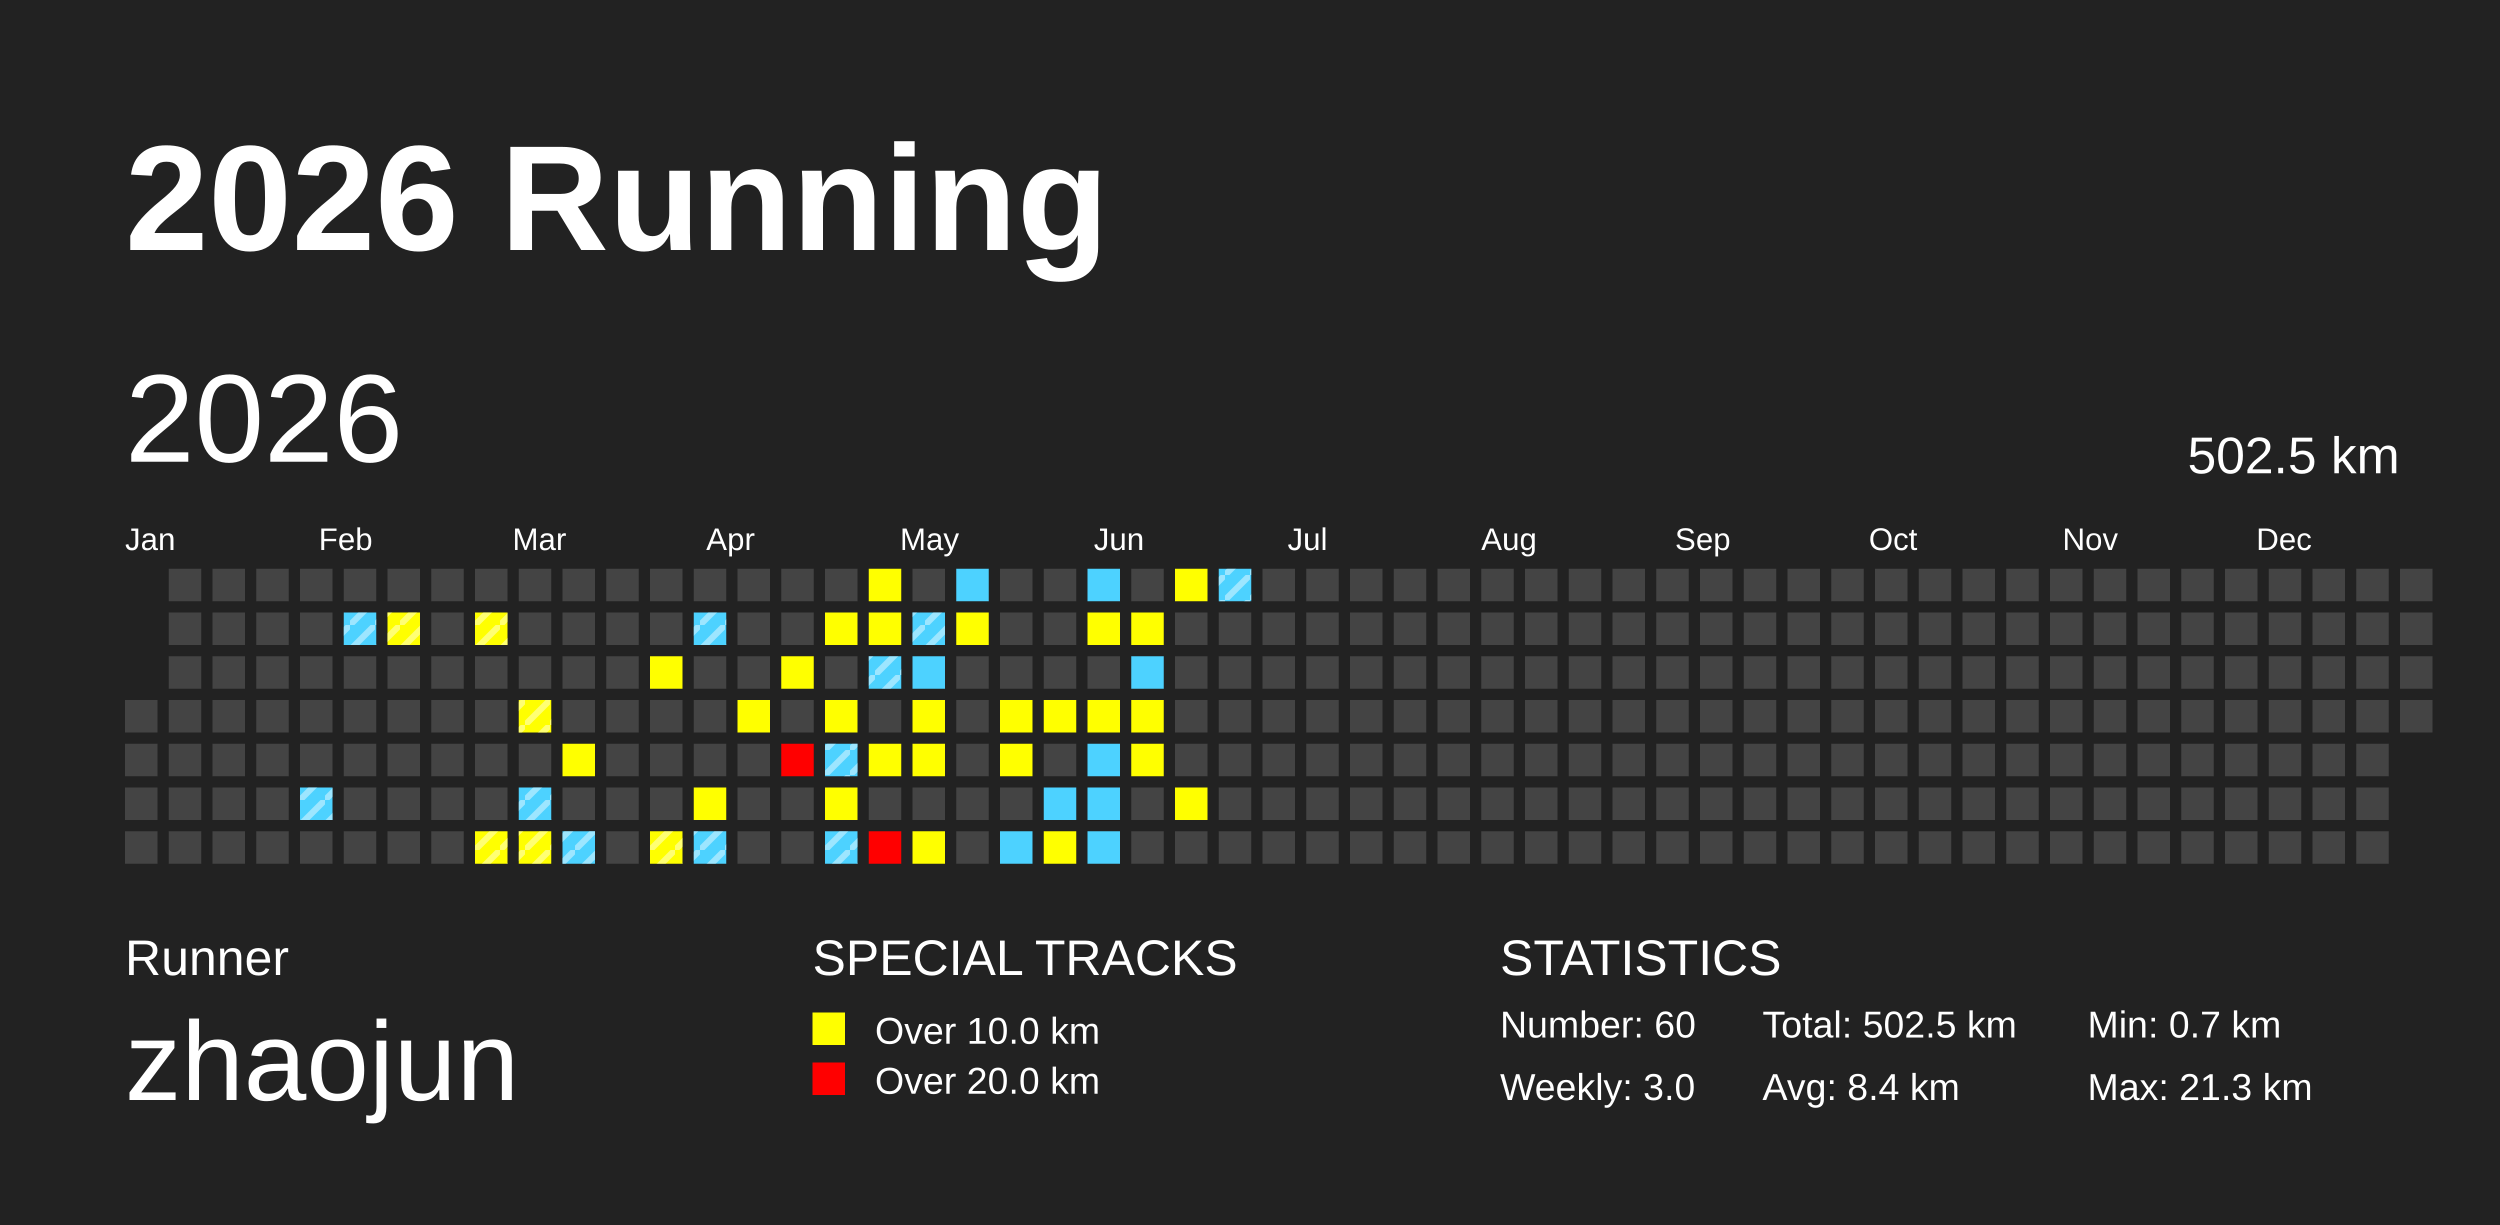
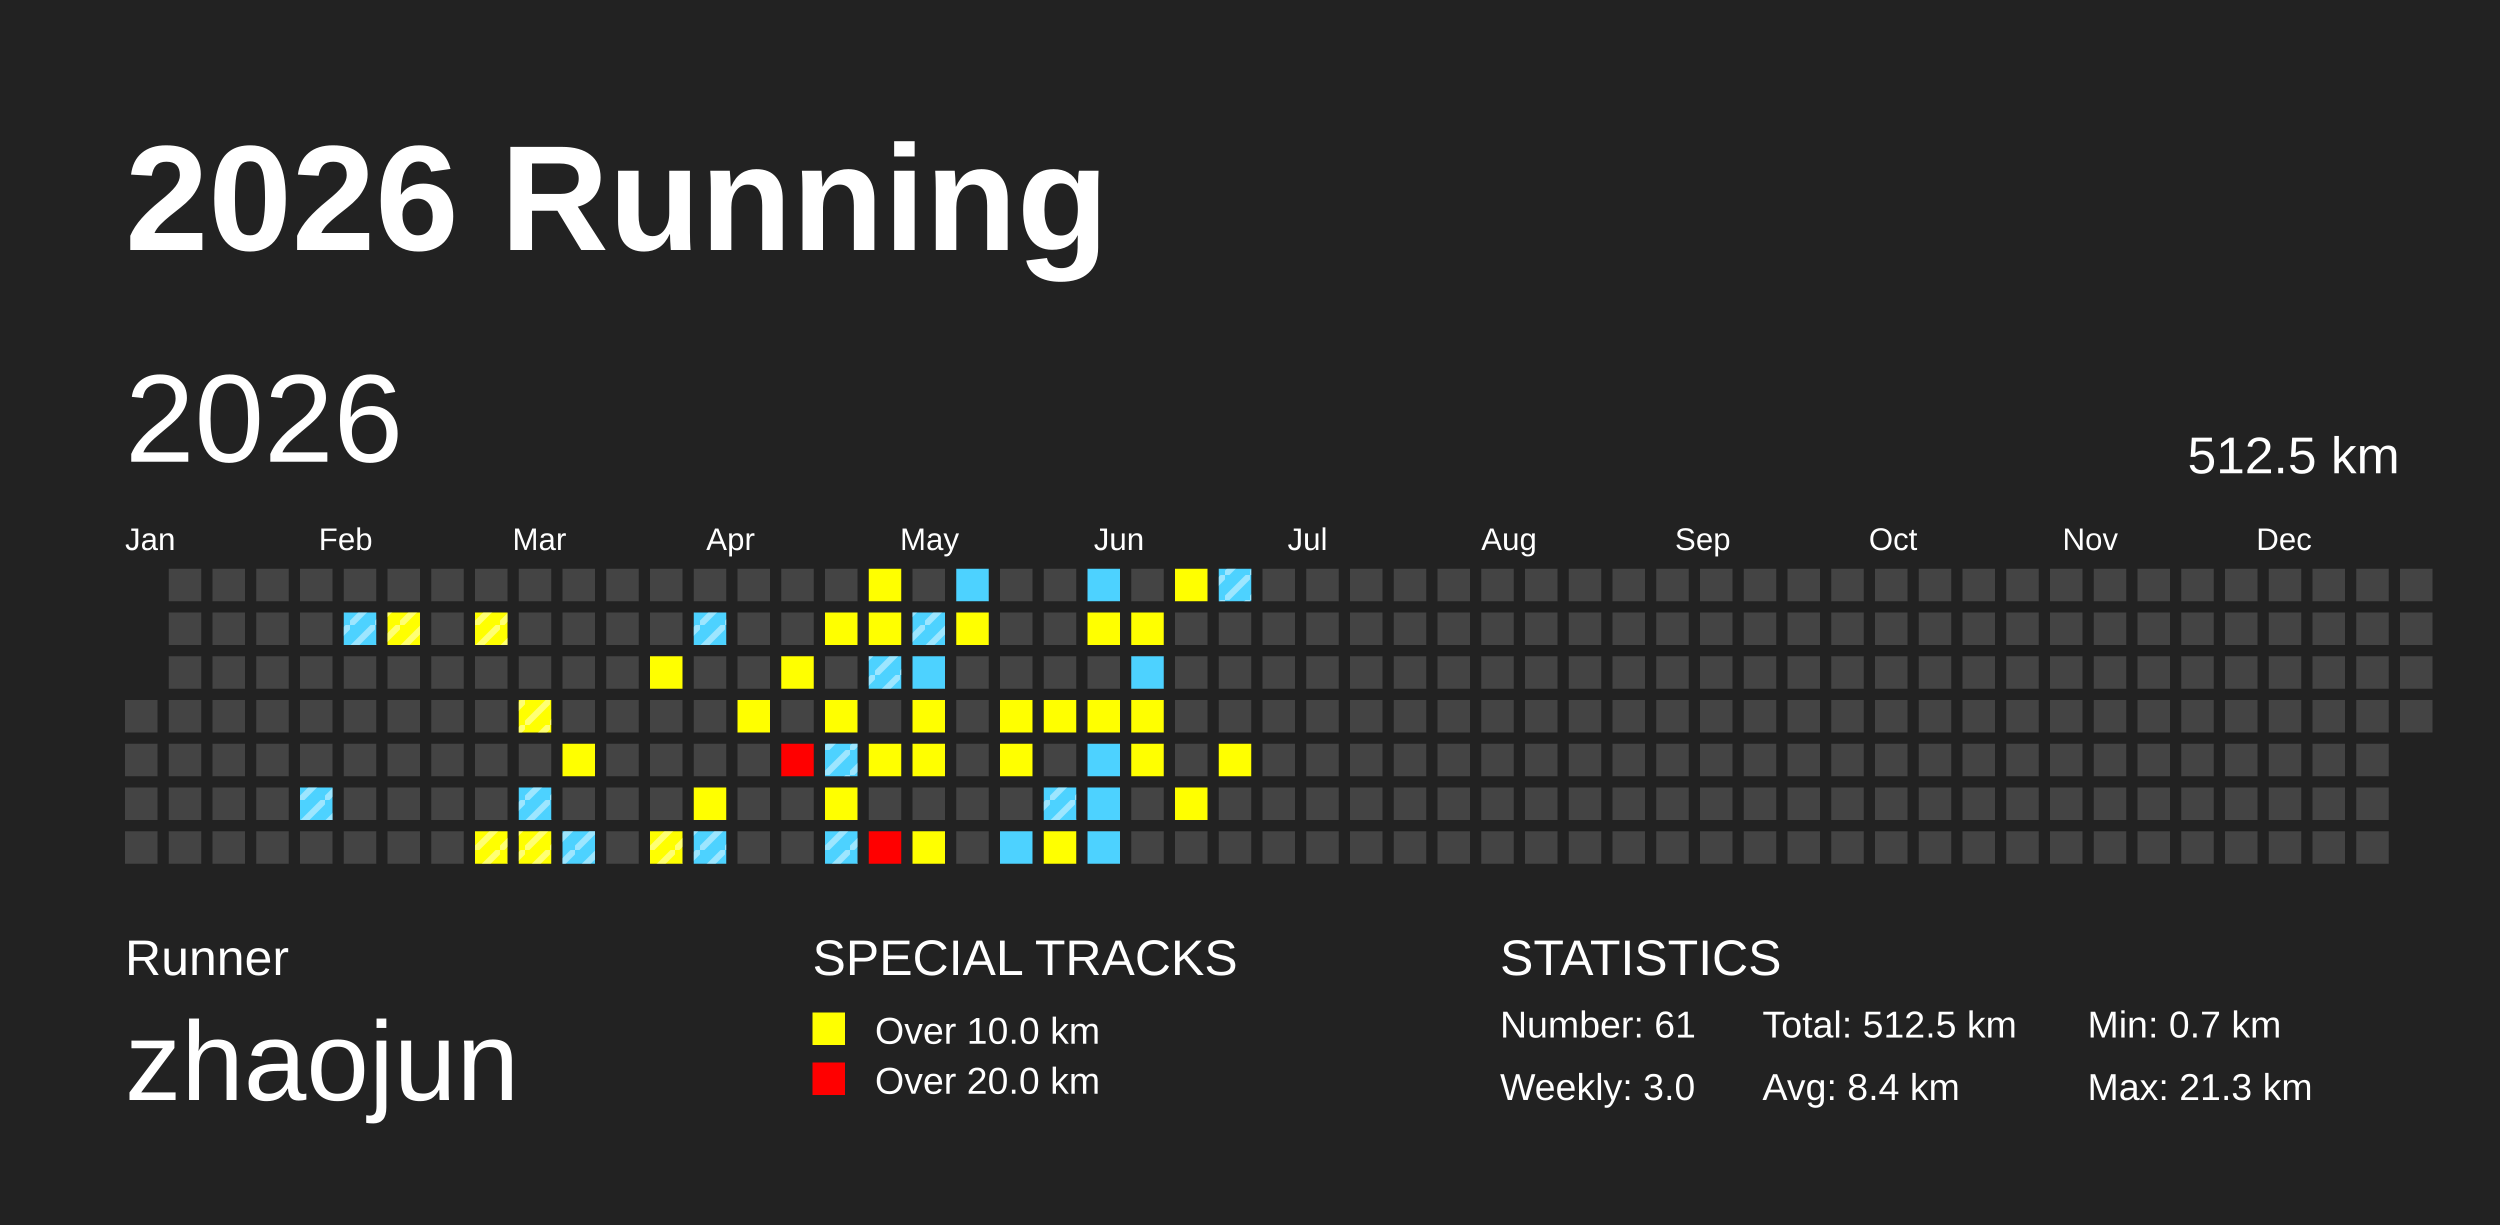
<svg xmlns="http://www.w3.org/2000/svg" baseProfile="full" height="98mm" version="1.1" viewBox="0,0,200,98" width="200mm">
  <defs>
    <pattern height="2" id="indoor-stripe" patternUnits="userSpaceOnUse" width="2">
      <line stroke="white" stroke-opacity="0.45" stroke-width="0.5" x1="0" x2="2" y1="2" y2="0" />
    </pattern>
  </defs>
  <rect fill="#222222" height="98" width="200" x="0" y="0" />
  <text fill="#FFFFFF" style="font-size:12px; font-family:Arial; font-weight:bold;" x="10" y="20">2026 Running</text>
  <text fill="#FFFFFF" style="font-size:4px; font-family:Arial" x="10" y="78">Runner</text>
  <text fill="#FFFFFF" style="font-size:9px; font-family:Arial" x="10" y="88">zhaojun</text>
  <text fill="#FFFFFF" style="font-size:4px; font-family:Arial" x="65" y="78">SPECIAL TRACKS</text>
  <rect fill="yellow" height="2.6" width="2.6" x="65" y="81" />
  <text fill="#FFFFFF" style="font-size:3px; font-family:Arial" x="70" y="83.5">Over 10.0 km</text>
  <rect fill="red" height="2.6" width="2.6" x="65" y="85" />
  <text fill="#FFFFFF" style="font-size:3px; font-family:Arial" x="70" y="87.5">Over 20.0 km</text>
  <text fill="#FFFFFF" style="font-size:4px; font-family:Arial" x="120" y="78">STATISTICS</text>
-   <text fill="#FFFFFF" style="font-size:3px; font-family:Arial" x="120" y="83">Number: 60</text>
+   <text fill="#FFFFFF" style="font-size:3px; font-family:Arial" x="120" y="83">Number: 61</text>
  <text fill="#FFFFFF" style="font-size:3px; font-family:Arial" x="120" y="88">Weekly: 3.0</text>
-   <text fill="#FFFFFF" style="font-size:3px; font-family:Arial" x="141" y="83">Total: 502.5 km</text>
+   <text fill="#FFFFFF" style="font-size:3px; font-family:Arial" x="141" y="83">Total: 512.5 km</text>
  <text fill="#FFFFFF" style="font-size:3px; font-family:Arial" x="141" y="88">Avg: 8.4 km</text>
  <text fill="#FFFFFF" style="font-size:3px; font-family:Arial" x="167" y="83">Min: 0.7 km</text>
  <text fill="#FFFFFF" style="font-size:3px; font-family:Arial" x="167" y="88">Max: 21.3 km</text>
  <text dominant-baseline="hanging" fill="#FFFFFF" style="font-size:10.0px; font-family:Arial;" x="10" y="30">2026</text>
-   <text dominant-baseline="hanging" fill="#FFFFFF" style="font-size:4.125px; font-family:Arial;" x="175" y="35">502.5 km</text>
+   <text dominant-baseline="hanging" fill="#FFFFFF" style="font-size:4.125px; font-family:Arial;" x="175" y="35">512.5 km</text>
  <text fill="#FFFFFF" style="font-size:2.5px; font-family:Arial" x="10.0" y="44">Jan</text>
  <text fill="#FFFFFF" style="font-size:2.5px; font-family:Arial" x="25.5" y="44">Feb</text>
  <text fill="#FFFFFF" style="font-size:2.5px; font-family:Arial" x="41.0" y="44">Mar</text>
  <text fill="#FFFFFF" style="font-size:2.5px; font-family:Arial" x="56.5" y="44">Apr</text>
  <text fill="#FFFFFF" style="font-size:2.5px; font-family:Arial" x="72.0" y="44">May</text>
  <text fill="#FFFFFF" style="font-size:2.5px; font-family:Arial" x="87.5" y="44">Jun</text>
  <text fill="#FFFFFF" style="font-size:2.5px; font-family:Arial" x="103.0" y="44">Jul</text>
  <text fill="#FFFFFF" style="font-size:2.5px; font-family:Arial" x="118.5" y="44">Aug</text>
  <text fill="#FFFFFF" style="font-size:2.5px; font-family:Arial" x="134.0" y="44">Sep</text>
  <text fill="#FFFFFF" style="font-size:2.5px; font-family:Arial" x="149.5" y="44">Oct</text>
  <text fill="#FFFFFF" style="font-size:2.5px; font-family:Arial" x="165.0" y="44">Nov</text>
  <text fill="#FFFFFF" style="font-size:2.5px; font-family:Arial" x="180.5" y="44">Dec</text>
  <rect fill="#444444" height="2.6" width="2.6" x="10.0" y="56.0" />
  <rect fill="#444444" height="2.6" width="2.6" x="10.0" y="59.5" />
  <rect fill="#444444" height="2.6" width="2.6" x="10.0" y="63.0" />
  <rect fill="#444444" height="2.6" width="2.6" x="10.0" y="66.5" />
  <rect fill="#444444" height="2.6" width="2.6" x="13.5" y="45.5" />
  <rect fill="#444444" height="2.6" width="2.6" x="13.5" y="49.0" />
  <rect fill="#444444" height="2.6" width="2.6" x="13.5" y="52.5" />
  <rect fill="#444444" height="2.6" width="2.6" x="13.5" y="56.0" />
  <rect fill="#444444" height="2.6" width="2.6" x="13.5" y="59.5" />
  <rect fill="#444444" height="2.6" width="2.6" x="13.5" y="63.0" />
  <rect fill="#444444" height="2.6" width="2.6" x="13.5" y="66.5" />
  <rect fill="#444444" height="2.6" width="2.6" x="17.0" y="45.5" />
  <rect fill="#444444" height="2.6" width="2.6" x="17.0" y="49.0" />
  <rect fill="#444444" height="2.6" width="2.6" x="17.0" y="52.5" />
  <rect fill="#444444" height="2.6" width="2.6" x="17.0" y="56.0" />
  <rect fill="#444444" height="2.6" width="2.6" x="17.0" y="59.5" />
  <rect fill="#444444" height="2.6" width="2.6" x="17.0" y="63.0" />
  <rect fill="#444444" height="2.6" width="2.6" x="17.0" y="66.5" />
  <rect fill="#444444" height="2.6" width="2.6" x="20.5" y="45.5" />
  <rect fill="#444444" height="2.6" width="2.6" x="20.5" y="49.0" />
  <rect fill="#444444" height="2.6" width="2.6" x="20.5" y="52.5" />
  <rect fill="#444444" height="2.6" width="2.6" x="20.5" y="56.0" />
  <rect fill="#444444" height="2.6" width="2.6" x="20.5" y="59.5" />
  <rect fill="#444444" height="2.6" width="2.6" x="20.5" y="63.0" />
  <rect fill="#444444" height="2.6" width="2.6" x="20.5" y="66.5" />
  <rect fill="#444444" height="2.6" width="2.6" x="24.0" y="45.5" />
  <rect fill="#444444" height="2.6" width="2.6" x="24.0" y="49.0" />
  <rect fill="#444444" height="2.6" width="2.6" x="24.0" y="52.5" />
  <rect fill="#444444" height="2.6" width="2.6" x="24.0" y="56.0" />
  <rect fill="#444444" height="2.6" width="2.6" x="24.0" y="59.5" />
  <rect fill="#4dd2ff" height="2.6" width="2.6" x="24.0" y="63.0" />
  <rect fill="url(#indoor-stripe)" height="2.6" style="pointer-events: none;" width="2.6" x="24.0" y="63.0" />
  <rect fill="#444444" height="2.6" width="2.6" x="24.0" y="66.5" />
  <rect fill="#444444" height="2.6" width="2.6" x="27.5" y="45.5" />
  <rect fill="#4dd2ff" height="2.6" width="2.6" x="27.5" y="49.0" />
  <rect fill="url(#indoor-stripe)" height="2.6" style="pointer-events: none;" width="2.6" x="27.5" y="49.0" />
  <rect fill="#444444" height="2.6" width="2.6" x="27.5" y="52.5" />
  <rect fill="#444444" height="2.6" width="2.6" x="27.5" y="56.0" />
  <rect fill="#444444" height="2.6" width="2.6" x="27.5" y="59.5" />
  <rect fill="#444444" height="2.6" width="2.6" x="27.5" y="63.0" />
  <rect fill="#444444" height="2.6" width="2.6" x="27.5" y="66.5" />
  <rect fill="#444444" height="2.6" width="2.6" x="31.0" y="45.5" />
  <rect fill="yellow" height="2.6" width="2.6" x="31.0" y="49.0" />
  <rect fill="url(#indoor-stripe)" height="2.6" style="pointer-events: none;" width="2.6" x="31.0" y="49.0" />
  <rect fill="#444444" height="2.6" width="2.6" x="31.0" y="52.5" />
  <rect fill="#444444" height="2.6" width="2.6" x="31.0" y="56.0" />
  <rect fill="#444444" height="2.6" width="2.6" x="31.0" y="59.5" />
  <rect fill="#444444" height="2.6" width="2.6" x="31.0" y="63.0" />
  <rect fill="#444444" height="2.6" width="2.6" x="31.0" y="66.5" />
  <rect fill="#444444" height="2.6" width="2.6" x="34.5" y="45.5" />
  <rect fill="#444444" height="2.6" width="2.6" x="34.5" y="49.0" />
  <rect fill="#444444" height="2.6" width="2.6" x="34.5" y="52.5" />
  <rect fill="#444444" height="2.6" width="2.6" x="34.5" y="56.0" />
  <rect fill="#444444" height="2.6" width="2.6" x="34.5" y="59.5" />
  <rect fill="#444444" height="2.6" width="2.6" x="34.5" y="63.0" />
  <rect fill="#444444" height="2.6" width="2.6" x="34.5" y="66.5" />
  <rect fill="#444444" height="2.6" width="2.6" x="38.0" y="45.5" />
  <rect fill="yellow" height="2.6" width="2.6" x="38.0" y="49.0" />
  <rect fill="url(#indoor-stripe)" height="2.6" style="pointer-events: none;" width="2.6" x="38.0" y="49.0" />
  <rect fill="#444444" height="2.6" width="2.6" x="38.0" y="52.5" />
  <rect fill="#444444" height="2.6" width="2.6" x="38.0" y="56.0" />
  <rect fill="#444444" height="2.6" width="2.6" x="38.0" y="59.5" />
  <rect fill="#444444" height="2.6" width="2.6" x="38.0" y="63.0" />
  <rect fill="yellow" height="2.6" width="2.6" x="38.0" y="66.5" />
  <rect fill="url(#indoor-stripe)" height="2.6" style="pointer-events: none;" width="2.6" x="38.0" y="66.5" />
  <rect fill="#444444" height="2.6" width="2.6" x="41.5" y="45.5" />
  <rect fill="#444444" height="2.6" width="2.6" x="41.5" y="49.0" />
  <rect fill="#444444" height="2.6" width="2.6" x="41.5" y="52.5" />
  <rect fill="yellow" height="2.6" width="2.6" x="41.5" y="56.0" />
  <rect fill="url(#indoor-stripe)" height="2.6" style="pointer-events: none;" width="2.6" x="41.5" y="56.0" />
  <rect fill="#444444" height="2.6" width="2.6" x="41.5" y="59.5" />
  <rect fill="#4dd2ff" height="2.6" width="2.6" x="41.5" y="63.0" />
  <rect fill="url(#indoor-stripe)" height="2.6" style="pointer-events: none;" width="2.6" x="41.5" y="63.0" />
  <rect fill="yellow" height="2.6" width="2.6" x="41.5" y="66.5" />
  <rect fill="url(#indoor-stripe)" height="2.6" style="pointer-events: none;" width="2.6" x="41.5" y="66.5" />
  <rect fill="#444444" height="2.6" width="2.6" x="45.0" y="45.5" />
  <rect fill="#444444" height="2.6" width="2.6" x="45.0" y="49.0" />
  <rect fill="#444444" height="2.6" width="2.6" x="45.0" y="52.5" />
  <rect fill="#444444" height="2.6" width="2.6" x="45.0" y="56.0" />
  <rect fill="yellow" height="2.6" width="2.6" x="45.0" y="59.5" />
  <rect fill="#444444" height="2.6" width="2.6" x="45.0" y="63.0" />
  <rect fill="#4dd2ff" height="2.6" width="2.6" x="45.0" y="66.5" />
  <rect fill="url(#indoor-stripe)" height="2.6" style="pointer-events: none;" width="2.6" x="45.0" y="66.5" />
  <rect fill="#444444" height="2.6" width="2.6" x="48.5" y="45.5" />
  <rect fill="#444444" height="2.6" width="2.6" x="48.5" y="49.0" />
  <rect fill="#444444" height="2.6" width="2.6" x="48.5" y="52.5" />
  <rect fill="#444444" height="2.6" width="2.6" x="48.5" y="56.0" />
  <rect fill="#444444" height="2.6" width="2.6" x="48.5" y="59.5" />
  <rect fill="#444444" height="2.6" width="2.6" x="48.5" y="63.0" />
  <rect fill="#444444" height="2.6" width="2.6" x="48.5" y="66.5" />
  <rect fill="#444444" height="2.6" width="2.6" x="52.0" y="45.5" />
  <rect fill="#444444" height="2.6" width="2.6" x="52.0" y="49.0" />
  <rect fill="yellow" height="2.6" width="2.6" x="52.0" y="52.5" />
  <rect fill="#444444" height="2.6" width="2.6" x="52.0" y="56.0" />
  <rect fill="#444444" height="2.6" width="2.6" x="52.0" y="59.5" />
  <rect fill="#444444" height="2.6" width="2.6" x="52.0" y="63.0" />
  <rect fill="yellow" height="2.6" width="2.6" x="52.0" y="66.5" />
  <rect fill="url(#indoor-stripe)" height="2.6" style="pointer-events: none;" width="2.6" x="52.0" y="66.5" />
  <rect fill="#444444" height="2.6" width="2.6" x="55.5" y="45.5" />
  <rect fill="#4dd2ff" height="2.6" width="2.6" x="55.5" y="49.0" />
  <rect fill="url(#indoor-stripe)" height="2.6" style="pointer-events: none;" width="2.6" x="55.5" y="49.0" />
  <rect fill="#444444" height="2.6" width="2.6" x="55.5" y="52.5" />
  <rect fill="#444444" height="2.6" width="2.6" x="55.5" y="56.0" />
  <rect fill="#444444" height="2.6" width="2.6" x="55.5" y="59.5" />
  <rect fill="yellow" height="2.6" width="2.6" x="55.5" y="63.0" />
  <rect fill="#4dd2ff" height="2.6" width="2.6" x="55.5" y="66.5" />
  <rect fill="url(#indoor-stripe)" height="2.6" style="pointer-events: none;" width="2.6" x="55.5" y="66.5" />
  <rect fill="#444444" height="2.6" width="2.6" x="59.0" y="45.5" />
  <rect fill="#444444" height="2.6" width="2.6" x="59.0" y="49.0" />
  <rect fill="#444444" height="2.6" width="2.6" x="59.0" y="52.5" />
  <rect fill="yellow" height="2.6" width="2.6" x="59.0" y="56.0" />
  <rect fill="#444444" height="2.6" width="2.6" x="59.0" y="59.5" />
  <rect fill="#444444" height="2.6" width="2.6" x="59.0" y="63.0" />
  <rect fill="#444444" height="2.6" width="2.6" x="59.0" y="66.5" />
  <rect fill="#444444" height="2.6" width="2.6" x="62.5" y="45.5" />
  <rect fill="#444444" height="2.6" width="2.6" x="62.5" y="49.0" />
  <rect fill="yellow" height="2.6" width="2.6" x="62.5" y="52.5" />
  <rect fill="#444444" height="2.6" width="2.6" x="62.5" y="56.0" />
  <rect fill="red" height="2.6" width="2.6" x="62.5" y="59.5" />
  <rect fill="#444444" height="2.6" width="2.6" x="62.5" y="63.0" />
  <rect fill="#444444" height="2.6" width="2.6" x="62.5" y="66.5" />
  <rect fill="#444444" height="2.6" width="2.6" x="66.0" y="45.5" />
  <rect fill="yellow" height="2.6" width="2.6" x="66.0" y="49.0" />
  <rect fill="#444444" height="2.6" width="2.6" x="66.0" y="52.5" />
  <rect fill="yellow" height="2.6" width="2.6" x="66.0" y="56.0" />
  <rect fill="#4dd2ff" height="2.6" width="2.6" x="66.0" y="59.5" />
  <rect fill="url(#indoor-stripe)" height="2.6" style="pointer-events: none;" width="2.6" x="66.0" y="59.5" />
  <rect fill="yellow" height="2.6" width="2.6" x="66.0" y="63.0" />
  <rect fill="#4dd2ff" height="2.6" width="2.6" x="66.0" y="66.5" />
  <rect fill="url(#indoor-stripe)" height="2.6" style="pointer-events: none;" width="2.6" x="66.0" y="66.5" />
  <rect fill="yellow" height="2.6" width="2.6" x="69.5" y="45.5" />
  <rect fill="yellow" height="2.6" width="2.6" x="69.5" y="49.0" />
  <rect fill="#4dd2ff" height="2.6" width="2.6" x="69.5" y="52.5" />
  <rect fill="url(#indoor-stripe)" height="2.6" style="pointer-events: none;" width="2.6" x="69.5" y="52.5" />
  <rect fill="#444444" height="2.6" width="2.6" x="69.5" y="56.0" />
  <rect fill="yellow" height="2.6" width="2.6" x="69.5" y="59.5" />
  <rect fill="#444444" height="2.6" width="2.6" x="69.5" y="63.0" />
  <rect fill="red" height="2.6" width="2.6" x="69.5" y="66.5" />
  <rect fill="#444444" height="2.6" width="2.6" x="73.0" y="45.5" />
  <rect fill="#4dd2ff" height="2.6" width="2.6" x="73.0" y="49.0" />
  <rect fill="url(#indoor-stripe)" height="2.6" style="pointer-events: none;" width="2.6" x="73.0" y="49.0" />
  <rect fill="#4dd2ff" height="2.6" width="2.6" x="73.0" y="52.5" />
  <rect fill="yellow" height="2.6" width="2.6" x="73.0" y="56.0" />
  <rect fill="yellow" height="2.6" width="2.6" x="73.0" y="59.5" />
  <rect fill="#444444" height="2.6" width="2.6" x="73.0" y="63.0" />
  <rect fill="yellow" height="2.6" width="2.6" x="73.0" y="66.5" />
  <rect fill="#4dd2ff" height="2.6" width="2.6" x="76.5" y="45.5" />
  <rect fill="yellow" height="2.6" width="2.6" x="76.5" y="49.0" />
  <rect fill="#444444" height="2.6" width="2.6" x="76.5" y="52.5" />
  <rect fill="#444444" height="2.6" width="2.6" x="76.5" y="56.0" />
  <rect fill="#444444" height="2.6" width="2.6" x="76.5" y="59.5" />
  <rect fill="#444444" height="2.6" width="2.6" x="76.5" y="63.0" />
  <rect fill="#444444" height="2.6" width="2.6" x="76.5" y="66.5" />
  <rect fill="#444444" height="2.6" width="2.6" x="80.0" y="45.5" />
  <rect fill="#444444" height="2.6" width="2.6" x="80.0" y="49.0" />
  <rect fill="#444444" height="2.6" width="2.6" x="80.0" y="52.5" />
  <rect fill="yellow" height="2.6" width="2.6" x="80.0" y="56.0" />
  <rect fill="yellow" height="2.6" width="2.6" x="80.0" y="59.5" />
  <rect fill="#444444" height="2.6" width="2.6" x="80.0" y="63.0" />
  <rect fill="#4dd2ff" height="2.6" width="2.6" x="80.0" y="66.5" />
  <rect fill="#444444" height="2.6" width="2.6" x="83.5" y="45.5" />
  <rect fill="#444444" height="2.6" width="2.6" x="83.5" y="49.0" />
  <rect fill="#444444" height="2.6" width="2.6" x="83.5" y="52.5" />
  <rect fill="yellow" height="2.6" width="2.6" x="83.5" y="56.0" />
  <rect fill="#444444" height="2.6" width="2.6" x="83.5" y="59.5" />
  <rect fill="#4dd2ff" height="2.6" width="2.6" x="83.5" y="63.0" />
+   <rect fill="url(#indoor-stripe)" height="2.6" style="pointer-events: none;" width="2.6" x="83.5" y="63.0" />
  <rect fill="yellow" height="2.6" width="2.6" x="83.5" y="66.5" />
  <rect fill="#4dd2ff" height="2.6" width="2.6" x="87.0" y="45.5" />
  <rect fill="yellow" height="2.6" width="2.6" x="87.0" y="49.0" />
  <rect fill="#444444" height="2.6" width="2.6" x="87.0" y="52.5" />
  <rect fill="yellow" height="2.6" width="2.6" x="87.0" y="56.0" />
  <rect fill="#4dd2ff" height="2.6" width="2.6" x="87.0" y="59.5" />
  <rect fill="#4dd2ff" height="2.6" width="2.6" x="87.0" y="63.0" />
  <rect fill="#4dd2ff" height="2.6" width="2.6" x="87.0" y="66.5" />
  <rect fill="#444444" height="2.6" width="2.6" x="90.5" y="45.5" />
  <rect fill="yellow" height="2.6" width="2.6" x="90.5" y="49.0" />
  <rect fill="#4dd2ff" height="2.6" width="2.6" x="90.5" y="52.5" />
  <rect fill="yellow" height="2.6" width="2.6" x="90.5" y="56.0" />
  <rect fill="yellow" height="2.6" width="2.6" x="90.5" y="59.5" />
  <rect fill="#444444" height="2.6" width="2.6" x="90.5" y="63.0" />
  <rect fill="#444444" height="2.6" width="2.6" x="90.5" y="66.5" />
  <rect fill="yellow" height="2.6" width="2.6" x="94.0" y="45.5" />
  <rect fill="#444444" height="2.6" width="2.6" x="94.0" y="49.0" />
  <rect fill="#444444" height="2.6" width="2.6" x="94.0" y="52.5" />
  <rect fill="#444444" height="2.6" width="2.6" x="94.0" y="56.0" />
  <rect fill="#444444" height="2.6" width="2.6" x="94.0" y="59.5" />
  <rect fill="yellow" height="2.6" width="2.6" x="94.0" y="63.0" />
  <rect fill="#444444" height="2.6" width="2.6" x="94.0" y="66.5" />
  <rect fill="#4dd2ff" height="2.6" width="2.6" x="97.5" y="45.5" />
  <rect fill="url(#indoor-stripe)" height="2.6" style="pointer-events: none;" width="2.6" x="97.5" y="45.5" />
  <rect fill="#444444" height="2.6" width="2.6" x="97.5" y="49.0" />
  <rect fill="#444444" height="2.6" width="2.6" x="97.5" y="52.5" />
  <rect fill="#444444" height="2.6" width="2.6" x="97.5" y="56.0" />
-   <rect fill="#444444" height="2.6" width="2.6" x="97.5" y="59.5" />
+   <rect fill="yellow" height="2.6" width="2.6" x="97.5" y="59.5" />
  <rect fill="#444444" height="2.6" width="2.6" x="97.5" y="63.0" />
  <rect fill="#444444" height="2.6" width="2.6" x="97.5" y="66.5" />
  <rect fill="#444444" height="2.6" width="2.6" x="101.0" y="45.5" />
  <rect fill="#444444" height="2.6" width="2.6" x="101.0" y="49.0" />
  <rect fill="#444444" height="2.6" width="2.6" x="101.0" y="52.5" />
  <rect fill="#444444" height="2.6" width="2.6" x="101.0" y="56.0" />
  <rect fill="#444444" height="2.6" width="2.6" x="101.0" y="59.5" />
  <rect fill="#444444" height="2.6" width="2.6" x="101.0" y="63.0" />
  <rect fill="#444444" height="2.6" width="2.6" x="101.0" y="66.5" />
  <rect fill="#444444" height="2.6" width="2.6" x="104.5" y="45.5" />
  <rect fill="#444444" height="2.6" width="2.6" x="104.5" y="49.0" />
  <rect fill="#444444" height="2.6" width="2.6" x="104.5" y="52.5" />
  <rect fill="#444444" height="2.6" width="2.6" x="104.5" y="56.0" />
  <rect fill="#444444" height="2.6" width="2.6" x="104.5" y="59.5" />
  <rect fill="#444444" height="2.6" width="2.6" x="104.5" y="63.0" />
  <rect fill="#444444" height="2.6" width="2.6" x="104.5" y="66.5" />
  <rect fill="#444444" height="2.6" width="2.6" x="108.0" y="45.5" />
  <rect fill="#444444" height="2.6" width="2.6" x="108.0" y="49.0" />
  <rect fill="#444444" height="2.6" width="2.6" x="108.0" y="52.5" />
  <rect fill="#444444" height="2.6" width="2.6" x="108.0" y="56.0" />
  <rect fill="#444444" height="2.6" width="2.6" x="108.0" y="59.5" />
  <rect fill="#444444" height="2.6" width="2.6" x="108.0" y="63.0" />
  <rect fill="#444444" height="2.6" width="2.6" x="108.0" y="66.5" />
  <rect fill="#444444" height="2.6" width="2.6" x="111.5" y="45.5" />
  <rect fill="#444444" height="2.6" width="2.6" x="111.5" y="49.0" />
  <rect fill="#444444" height="2.6" width="2.6" x="111.5" y="52.5" />
  <rect fill="#444444" height="2.6" width="2.6" x="111.5" y="56.0" />
  <rect fill="#444444" height="2.6" width="2.6" x="111.5" y="59.5" />
  <rect fill="#444444" height="2.6" width="2.6" x="111.5" y="63.0" />
  <rect fill="#444444" height="2.6" width="2.6" x="111.5" y="66.5" />
  <rect fill="#444444" height="2.6" width="2.6" x="115.0" y="45.5" />
  <rect fill="#444444" height="2.6" width="2.6" x="115.0" y="49.0" />
  <rect fill="#444444" height="2.6" width="2.6" x="115.0" y="52.5" />
  <rect fill="#444444" height="2.6" width="2.6" x="115.0" y="56.0" />
  <rect fill="#444444" height="2.6" width="2.6" x="115.0" y="59.5" />
  <rect fill="#444444" height="2.6" width="2.6" x="115.0" y="63.0" />
  <rect fill="#444444" height="2.6" width="2.6" x="115.0" y="66.5" />
  <rect fill="#444444" height="2.6" width="2.6" x="118.5" y="45.5" />
  <rect fill="#444444" height="2.6" width="2.6" x="118.5" y="49.0" />
  <rect fill="#444444" height="2.6" width="2.6" x="118.5" y="52.5" />
  <rect fill="#444444" height="2.6" width="2.6" x="118.5" y="56.0" />
  <rect fill="#444444" height="2.6" width="2.6" x="118.5" y="59.5" />
  <rect fill="#444444" height="2.6" width="2.6" x="118.5" y="63.0" />
  <rect fill="#444444" height="2.6" width="2.6" x="118.5" y="66.5" />
  <rect fill="#444444" height="2.6" width="2.6" x="122.0" y="45.5" />
  <rect fill="#444444" height="2.6" width="2.6" x="122.0" y="49.0" />
  <rect fill="#444444" height="2.6" width="2.6" x="122.0" y="52.5" />
  <rect fill="#444444" height="2.6" width="2.6" x="122.0" y="56.0" />
  <rect fill="#444444" height="2.6" width="2.6" x="122.0" y="59.5" />
  <rect fill="#444444" height="2.6" width="2.6" x="122.0" y="63.0" />
  <rect fill="#444444" height="2.6" width="2.6" x="122.0" y="66.5" />
  <rect fill="#444444" height="2.6" width="2.6" x="125.5" y="45.5" />
  <rect fill="#444444" height="2.6" width="2.6" x="125.5" y="49.0" />
  <rect fill="#444444" height="2.6" width="2.6" x="125.5" y="52.5" />
  <rect fill="#444444" height="2.6" width="2.6" x="125.5" y="56.0" />
  <rect fill="#444444" height="2.6" width="2.6" x="125.5" y="59.5" />
  <rect fill="#444444" height="2.6" width="2.6" x="125.5" y="63.0" />
  <rect fill="#444444" height="2.6" width="2.6" x="125.5" y="66.5" />
  <rect fill="#444444" height="2.6" width="2.6" x="129.0" y="45.5" />
  <rect fill="#444444" height="2.6" width="2.6" x="129.0" y="49.0" />
  <rect fill="#444444" height="2.6" width="2.6" x="129.0" y="52.5" />
  <rect fill="#444444" height="2.6" width="2.6" x="129.0" y="56.0" />
  <rect fill="#444444" height="2.6" width="2.6" x="129.0" y="59.5" />
  <rect fill="#444444" height="2.6" width="2.6" x="129.0" y="63.0" />
  <rect fill="#444444" height="2.6" width="2.6" x="129.0" y="66.5" />
  <rect fill="#444444" height="2.6" width="2.6" x="132.5" y="45.5" />
  <rect fill="#444444" height="2.6" width="2.6" x="132.5" y="49.0" />
  <rect fill="#444444" height="2.6" width="2.6" x="132.5" y="52.5" />
  <rect fill="#444444" height="2.6" width="2.6" x="132.5" y="56.0" />
  <rect fill="#444444" height="2.6" width="2.6" x="132.5" y="59.5" />
  <rect fill="#444444" height="2.6" width="2.6" x="132.5" y="63.0" />
  <rect fill="#444444" height="2.6" width="2.6" x="132.5" y="66.5" />
  <rect fill="#444444" height="2.6" width="2.6" x="136.0" y="45.5" />
  <rect fill="#444444" height="2.6" width="2.6" x="136.0" y="49.0" />
  <rect fill="#444444" height="2.6" width="2.6" x="136.0" y="52.5" />
  <rect fill="#444444" height="2.6" width="2.6" x="136.0" y="56.0" />
  <rect fill="#444444" height="2.6" width="2.6" x="136.0" y="59.5" />
  <rect fill="#444444" height="2.6" width="2.6" x="136.0" y="63.0" />
  <rect fill="#444444" height="2.6" width="2.6" x="136.0" y="66.5" />
  <rect fill="#444444" height="2.6" width="2.6" x="139.5" y="45.5" />
  <rect fill="#444444" height="2.6" width="2.6" x="139.5" y="49.0" />
  <rect fill="#444444" height="2.6" width="2.6" x="139.5" y="52.5" />
  <rect fill="#444444" height="2.6" width="2.6" x="139.5" y="56.0" />
  <rect fill="#444444" height="2.6" width="2.6" x="139.5" y="59.5" />
  <rect fill="#444444" height="2.6" width="2.6" x="139.5" y="63.0" />
  <rect fill="#444444" height="2.6" width="2.6" x="139.5" y="66.5" />
  <rect fill="#444444" height="2.6" width="2.6" x="143.0" y="45.5" />
  <rect fill="#444444" height="2.6" width="2.6" x="143.0" y="49.0" />
  <rect fill="#444444" height="2.6" width="2.6" x="143.0" y="52.5" />
  <rect fill="#444444" height="2.6" width="2.6" x="143.0" y="56.0" />
  <rect fill="#444444" height="2.6" width="2.6" x="143.0" y="59.5" />
  <rect fill="#444444" height="2.6" width="2.6" x="143.0" y="63.0" />
  <rect fill="#444444" height="2.6" width="2.6" x="143.0" y="66.5" />
  <rect fill="#444444" height="2.6" width="2.6" x="146.5" y="45.5" />
  <rect fill="#444444" height="2.6" width="2.6" x="146.5" y="49.0" />
  <rect fill="#444444" height="2.6" width="2.6" x="146.5" y="52.5" />
  <rect fill="#444444" height="2.6" width="2.6" x="146.5" y="56.0" />
  <rect fill="#444444" height="2.6" width="2.6" x="146.5" y="59.5" />
  <rect fill="#444444" height="2.6" width="2.6" x="146.5" y="63.0" />
  <rect fill="#444444" height="2.6" width="2.6" x="146.5" y="66.5" />
  <rect fill="#444444" height="2.6" width="2.6" x="150.0" y="45.5" />
  <rect fill="#444444" height="2.6" width="2.6" x="150.0" y="49.0" />
  <rect fill="#444444" height="2.6" width="2.6" x="150.0" y="52.5" />
  <rect fill="#444444" height="2.6" width="2.6" x="150.0" y="56.0" />
  <rect fill="#444444" height="2.6" width="2.6" x="150.0" y="59.5" />
  <rect fill="#444444" height="2.6" width="2.6" x="150.0" y="63.0" />
  <rect fill="#444444" height="2.6" width="2.6" x="150.0" y="66.5" />
  <rect fill="#444444" height="2.6" width="2.6" x="153.5" y="45.5" />
  <rect fill="#444444" height="2.6" width="2.6" x="153.5" y="49.0" />
  <rect fill="#444444" height="2.6" width="2.6" x="153.5" y="52.5" />
  <rect fill="#444444" height="2.6" width="2.6" x="153.5" y="56.0" />
  <rect fill="#444444" height="2.6" width="2.6" x="153.5" y="59.5" />
  <rect fill="#444444" height="2.6" width="2.6" x="153.5" y="63.0" />
  <rect fill="#444444" height="2.6" width="2.6" x="153.5" y="66.5" />
  <rect fill="#444444" height="2.6" width="2.6" x="157.0" y="45.5" />
  <rect fill="#444444" height="2.6" width="2.6" x="157.0" y="49.0" />
  <rect fill="#444444" height="2.6" width="2.6" x="157.0" y="52.5" />
  <rect fill="#444444" height="2.6" width="2.6" x="157.0" y="56.0" />
  <rect fill="#444444" height="2.6" width="2.6" x="157.0" y="59.5" />
  <rect fill="#444444" height="2.6" width="2.6" x="157.0" y="63.0" />
  <rect fill="#444444" height="2.6" width="2.6" x="157.0" y="66.5" />
  <rect fill="#444444" height="2.6" width="2.6" x="160.5" y="45.5" />
  <rect fill="#444444" height="2.6" width="2.6" x="160.5" y="49.0" />
  <rect fill="#444444" height="2.6" width="2.6" x="160.5" y="52.5" />
  <rect fill="#444444" height="2.6" width="2.6" x="160.5" y="56.0" />
  <rect fill="#444444" height="2.6" width="2.6" x="160.5" y="59.5" />
  <rect fill="#444444" height="2.6" width="2.6" x="160.5" y="63.0" />
  <rect fill="#444444" height="2.6" width="2.6" x="160.5" y="66.5" />
  <rect fill="#444444" height="2.6" width="2.6" x="164.0" y="45.5" />
  <rect fill="#444444" height="2.6" width="2.6" x="164.0" y="49.0" />
  <rect fill="#444444" height="2.6" width="2.6" x="164.0" y="52.5" />
  <rect fill="#444444" height="2.6" width="2.6" x="164.0" y="56.0" />
  <rect fill="#444444" height="2.6" width="2.6" x="164.0" y="59.5" />
  <rect fill="#444444" height="2.6" width="2.6" x="164.0" y="63.0" />
  <rect fill="#444444" height="2.6" width="2.6" x="164.0" y="66.5" />
  <rect fill="#444444" height="2.6" width="2.6" x="167.5" y="45.5" />
  <rect fill="#444444" height="2.6" width="2.6" x="167.5" y="49.0" />
  <rect fill="#444444" height="2.6" width="2.6" x="167.5" y="52.5" />
  <rect fill="#444444" height="2.6" width="2.6" x="167.5" y="56.0" />
  <rect fill="#444444" height="2.6" width="2.6" x="167.5" y="59.5" />
  <rect fill="#444444" height="2.6" width="2.6" x="167.5" y="63.0" />
  <rect fill="#444444" height="2.6" width="2.6" x="167.5" y="66.5" />
  <rect fill="#444444" height="2.6" width="2.6" x="171.0" y="45.5" />
  <rect fill="#444444" height="2.6" width="2.6" x="171.0" y="49.0" />
  <rect fill="#444444" height="2.6" width="2.6" x="171.0" y="52.5" />
  <rect fill="#444444" height="2.6" width="2.6" x="171.0" y="56.0" />
  <rect fill="#444444" height="2.6" width="2.6" x="171.0" y="59.5" />
  <rect fill="#444444" height="2.6" width="2.6" x="171.0" y="63.0" />
  <rect fill="#444444" height="2.6" width="2.6" x="171.0" y="66.5" />
  <rect fill="#444444" height="2.6" width="2.6" x="174.5" y="45.5" />
  <rect fill="#444444" height="2.6" width="2.6" x="174.5" y="49.0" />
  <rect fill="#444444" height="2.6" width="2.6" x="174.5" y="52.5" />
  <rect fill="#444444" height="2.6" width="2.6" x="174.5" y="56.0" />
  <rect fill="#444444" height="2.6" width="2.6" x="174.5" y="59.5" />
  <rect fill="#444444" height="2.6" width="2.6" x="174.5" y="63.0" />
  <rect fill="#444444" height="2.6" width="2.6" x="174.5" y="66.5" />
  <rect fill="#444444" height="2.6" width="2.6" x="178.0" y="45.5" />
  <rect fill="#444444" height="2.6" width="2.6" x="178.0" y="49.0" />
  <rect fill="#444444" height="2.6" width="2.6" x="178.0" y="52.5" />
  <rect fill="#444444" height="2.6" width="2.6" x="178.0" y="56.0" />
  <rect fill="#444444" height="2.6" width="2.6" x="178.0" y="59.5" />
  <rect fill="#444444" height="2.6" width="2.6" x="178.0" y="63.0" />
  <rect fill="#444444" height="2.6" width="2.6" x="178.0" y="66.5" />
  <rect fill="#444444" height="2.6" width="2.6" x="181.5" y="45.5" />
  <rect fill="#444444" height="2.6" width="2.6" x="181.5" y="49.0" />
  <rect fill="#444444" height="2.6" width="2.6" x="181.5" y="52.5" />
  <rect fill="#444444" height="2.6" width="2.6" x="181.5" y="56.0" />
  <rect fill="#444444" height="2.6" width="2.6" x="181.5" y="59.5" />
  <rect fill="#444444" height="2.6" width="2.6" x="181.5" y="63.0" />
  <rect fill="#444444" height="2.6" width="2.6" x="181.5" y="66.5" />
  <rect fill="#444444" height="2.6" width="2.6" x="185.0" y="45.5" />
  <rect fill="#444444" height="2.6" width="2.6" x="185.0" y="49.0" />
  <rect fill="#444444" height="2.6" width="2.6" x="185.0" y="52.5" />
  <rect fill="#444444" height="2.6" width="2.6" x="185.0" y="56.0" />
  <rect fill="#444444" height="2.6" width="2.6" x="185.0" y="59.5" />
  <rect fill="#444444" height="2.6" width="2.6" x="185.0" y="63.0" />
  <rect fill="#444444" height="2.6" width="2.6" x="185.0" y="66.5" />
  <rect fill="#444444" height="2.6" width="2.6" x="188.5" y="45.5" />
  <rect fill="#444444" height="2.6" width="2.6" x="188.5" y="49.0" />
  <rect fill="#444444" height="2.6" width="2.6" x="188.5" y="52.5" />
  <rect fill="#444444" height="2.6" width="2.6" x="188.5" y="56.0" />
  <rect fill="#444444" height="2.6" width="2.6" x="188.5" y="59.5" />
  <rect fill="#444444" height="2.6" width="2.6" x="188.5" y="63.0" />
  <rect fill="#444444" height="2.6" width="2.6" x="188.5" y="66.5" />
  <rect fill="#444444" height="2.6" width="2.6" x="192.0" y="45.5" />
  <rect fill="#444444" height="2.6" width="2.6" x="192.0" y="49.0" />
  <rect fill="#444444" height="2.6" width="2.6" x="192.0" y="52.5" />
  <rect fill="#444444" height="2.6" width="2.6" x="192.0" y="56.0" />
</svg>
